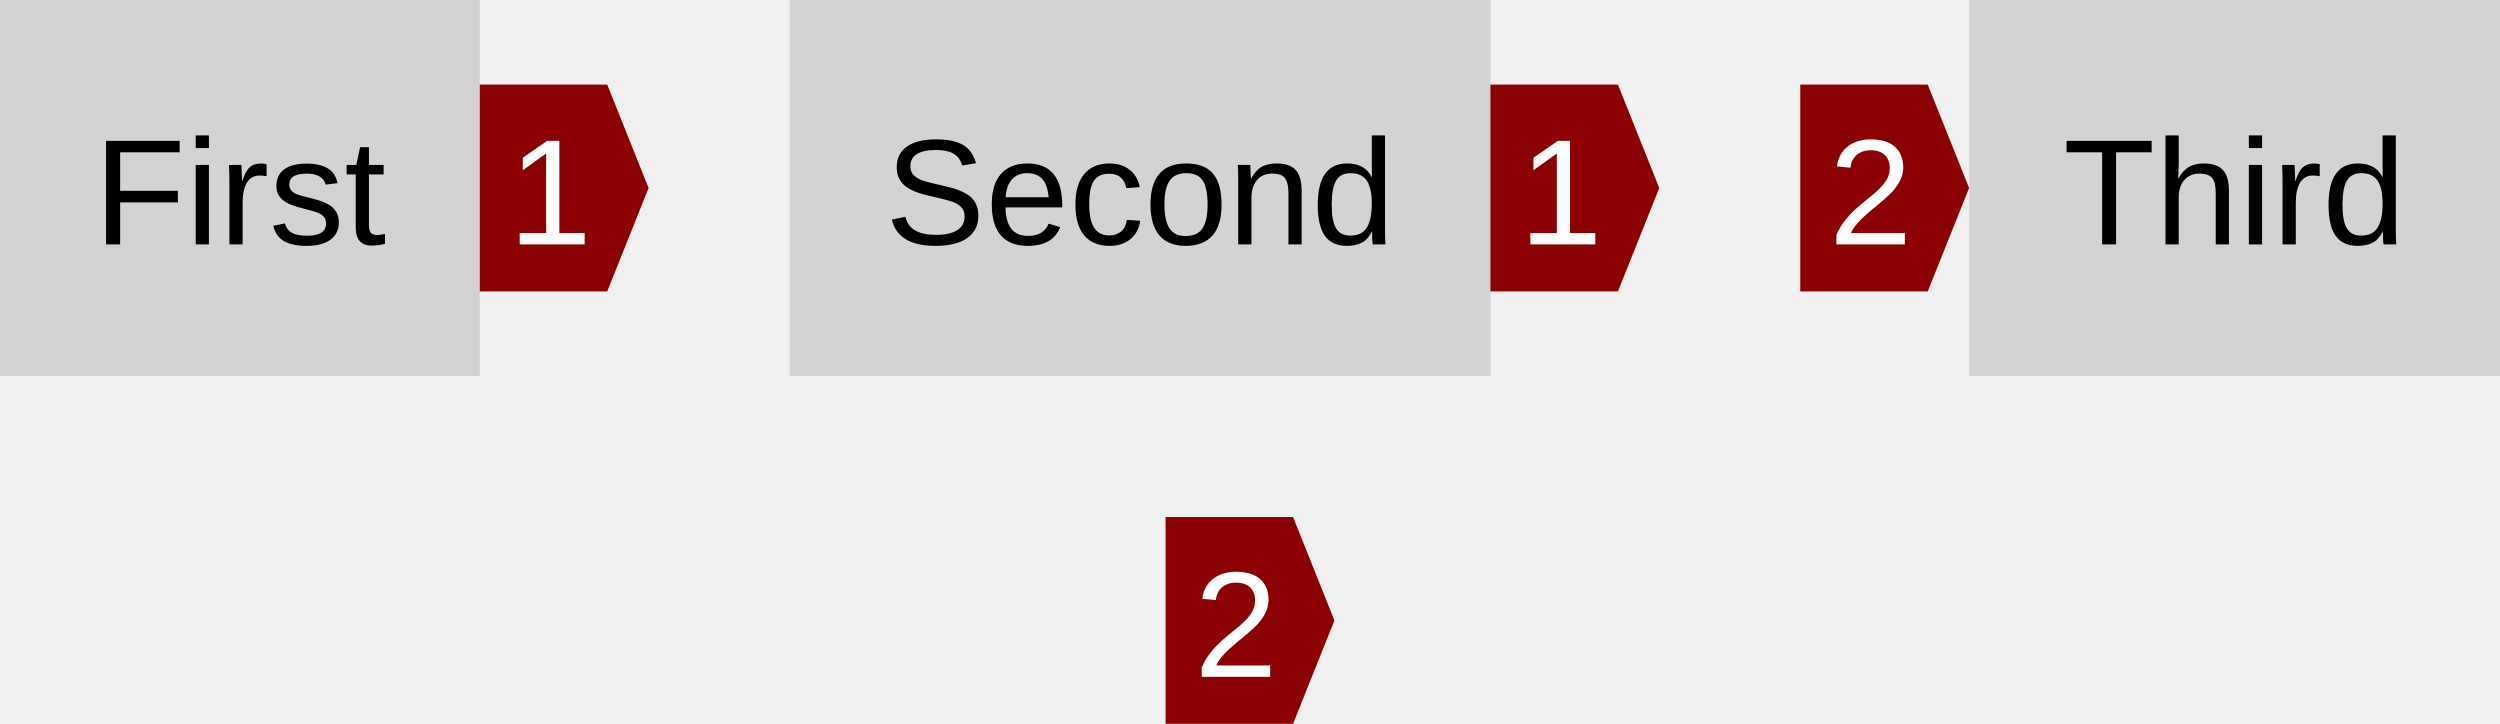
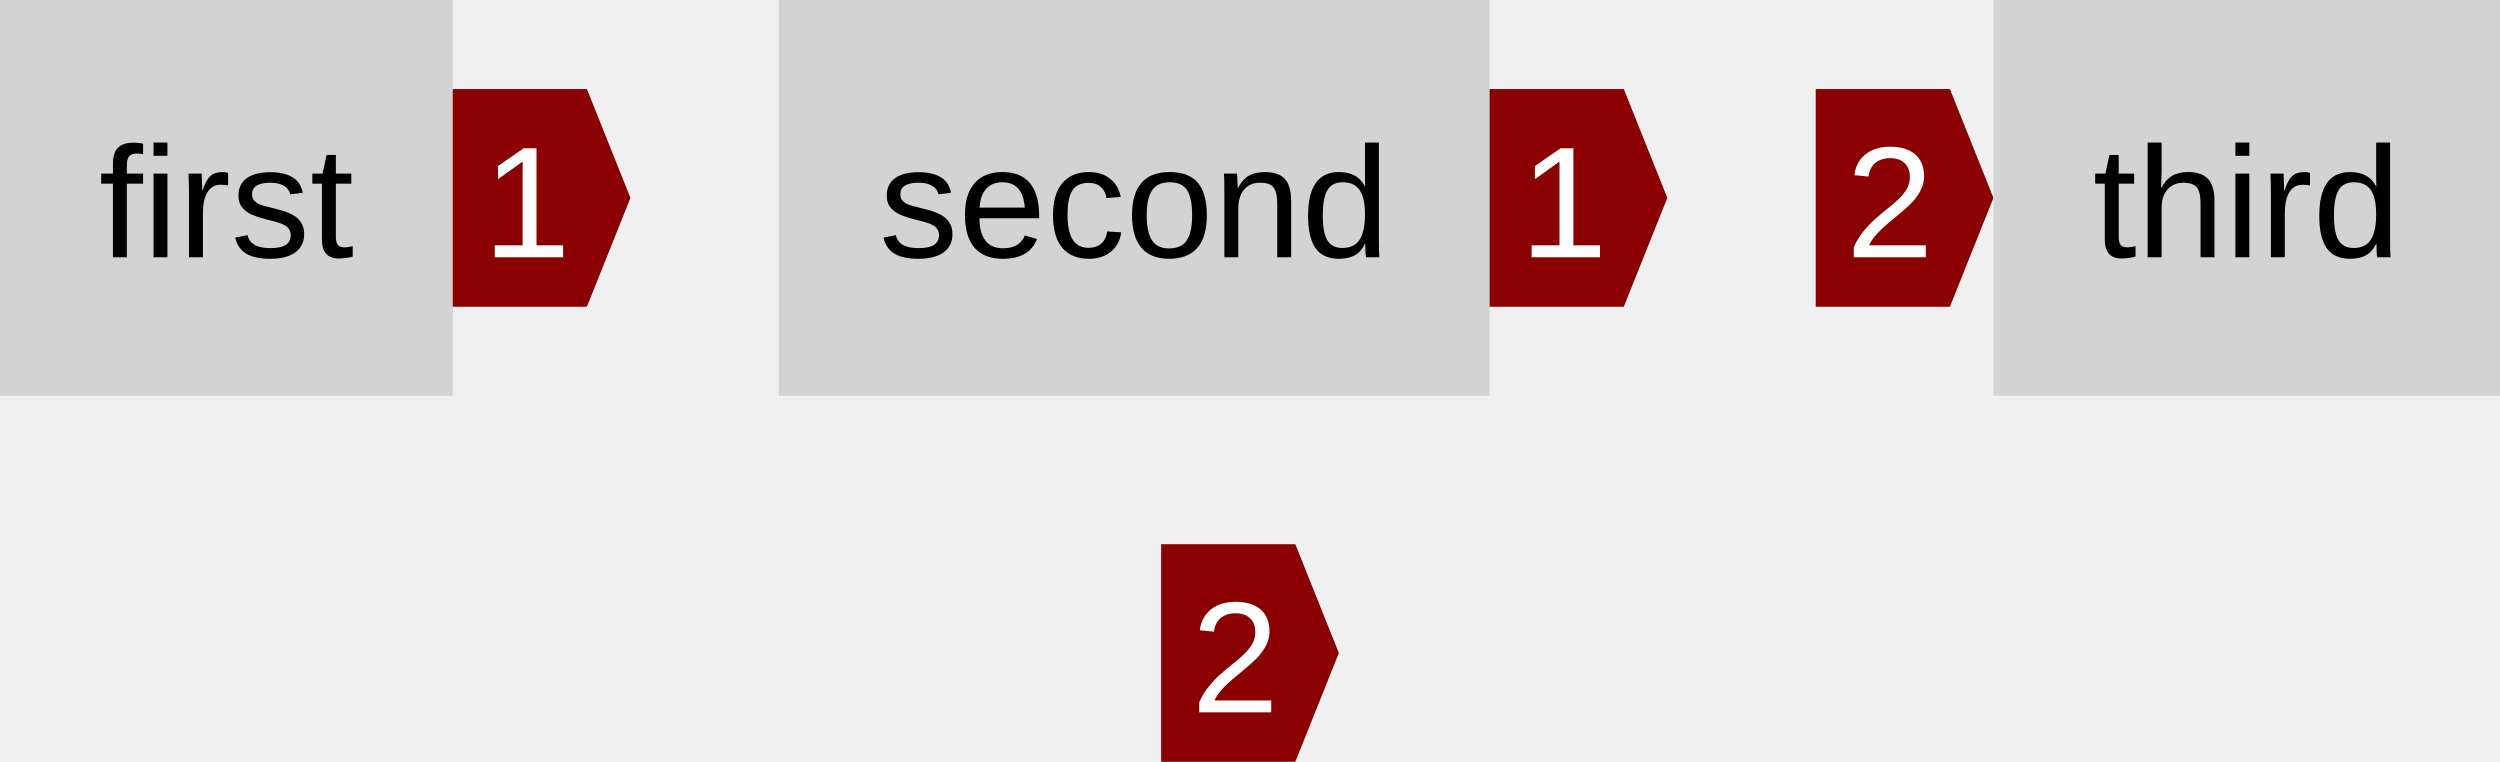
- <svg xmlns="http://www.w3.org/2000/svg" height="77" width="265.96">
+ <svg xmlns="http://www.w3.org/2000/svg" height="77" width="252.68">
  <defs>
    <style type="text/css">text{font-family:arial;font-size:16px;text-anchor:middle}g.item rect{fill:lightgray}g.item text{fill:black}g.dependency text{fill:white}</style>
  </defs>
  <symbol id="down-arrow" preserveAspectRatio="xMidYMax slice" viewBox="0,0,1,1">
    <polygon fill="darkgreen" points="0,0.8 0,0 1,0 1,0.8 0.5,1" />
  </symbol>
  <symbol id="right-arrow" preserveAspectRatio="xMaxYMid slice" viewBox="0,0,1,1">
    <polygon fill="darkred" points="0.8,0 0,0 0,1 0.8,1 1,0.5" />
  </symbol>
  <symbol id="up-arrow" preserveAspectRatio="xMidYMin slice" viewBox="0,0,1,1">
    <polygon fill="darkred" points="0,0.2 0,1 1,1 1,0.2 0.5,0" />
  </symbol>
  <g class="item">
-     <rect height="40" width="51.04" />
-     <text x="25.52" y="26">First</text>
+     <rect height="40" width="45.76" />
+     <text x="22.88" y="26">first</text>
  </g>
  <g class="dependency">
-     <use href="#right-arrow" height="22" width="17.96" x="51.04" y="9" />
-     <text x="58.52" y="26">1</text>
+     <use href="#right-arrow" height="22" width="17.96" x="45.76" y="9" />
+     <text x="53.24" y="26">1</text>
  </g>
  <g class="item">
-     <rect height="40" width="74.56" x="84" />
-     <text x="121.28" y="26">Second</text>
+     <rect height="40" width="71.84" x="78.72" />
+     <text x="114.64" y="26">second</text>
  </g>
  <g class="dependency">
-     <use href="#right-arrow" height="22" width="17.96" x="158.56" y="9" />
-     <text x="166.04" y="26">1</text>
+     <use href="#right-arrow" height="22" width="17.96" x="150.56" y="9" />
+     <text x="158.04" y="26">1</text>
  </g>
  <g class="dependency">
-     <use href="#right-arrow" height="22" width="17.96" x="191.52" y="9" />
-     <text x="199" y="26">2</text>
+     <use href="#right-arrow" height="22" width="17.96" x="183.52" y="9" />
+     <text x="191" y="26">2</text>
  </g>
  <g class="item">
-     <rect height="40" width="56.48" x="209.48" />
-     <text x="237.72" y="26">Third</text>
+     <rect height="40" width="51.2" x="201.48" />
+     <text x="227.08" y="26">third</text>
  </g>
  <g class="dependency">
-     <use href="#right-arrow" height="22" width="17.96" x="124" y="55" />
-     <text x="131.48" y="72">2</text>
+     <use href="#right-arrow" height="22" width="17.96" x="117.36" y="55" />
+     <text x="124.84" y="72">2</text>
  </g>
</svg>
